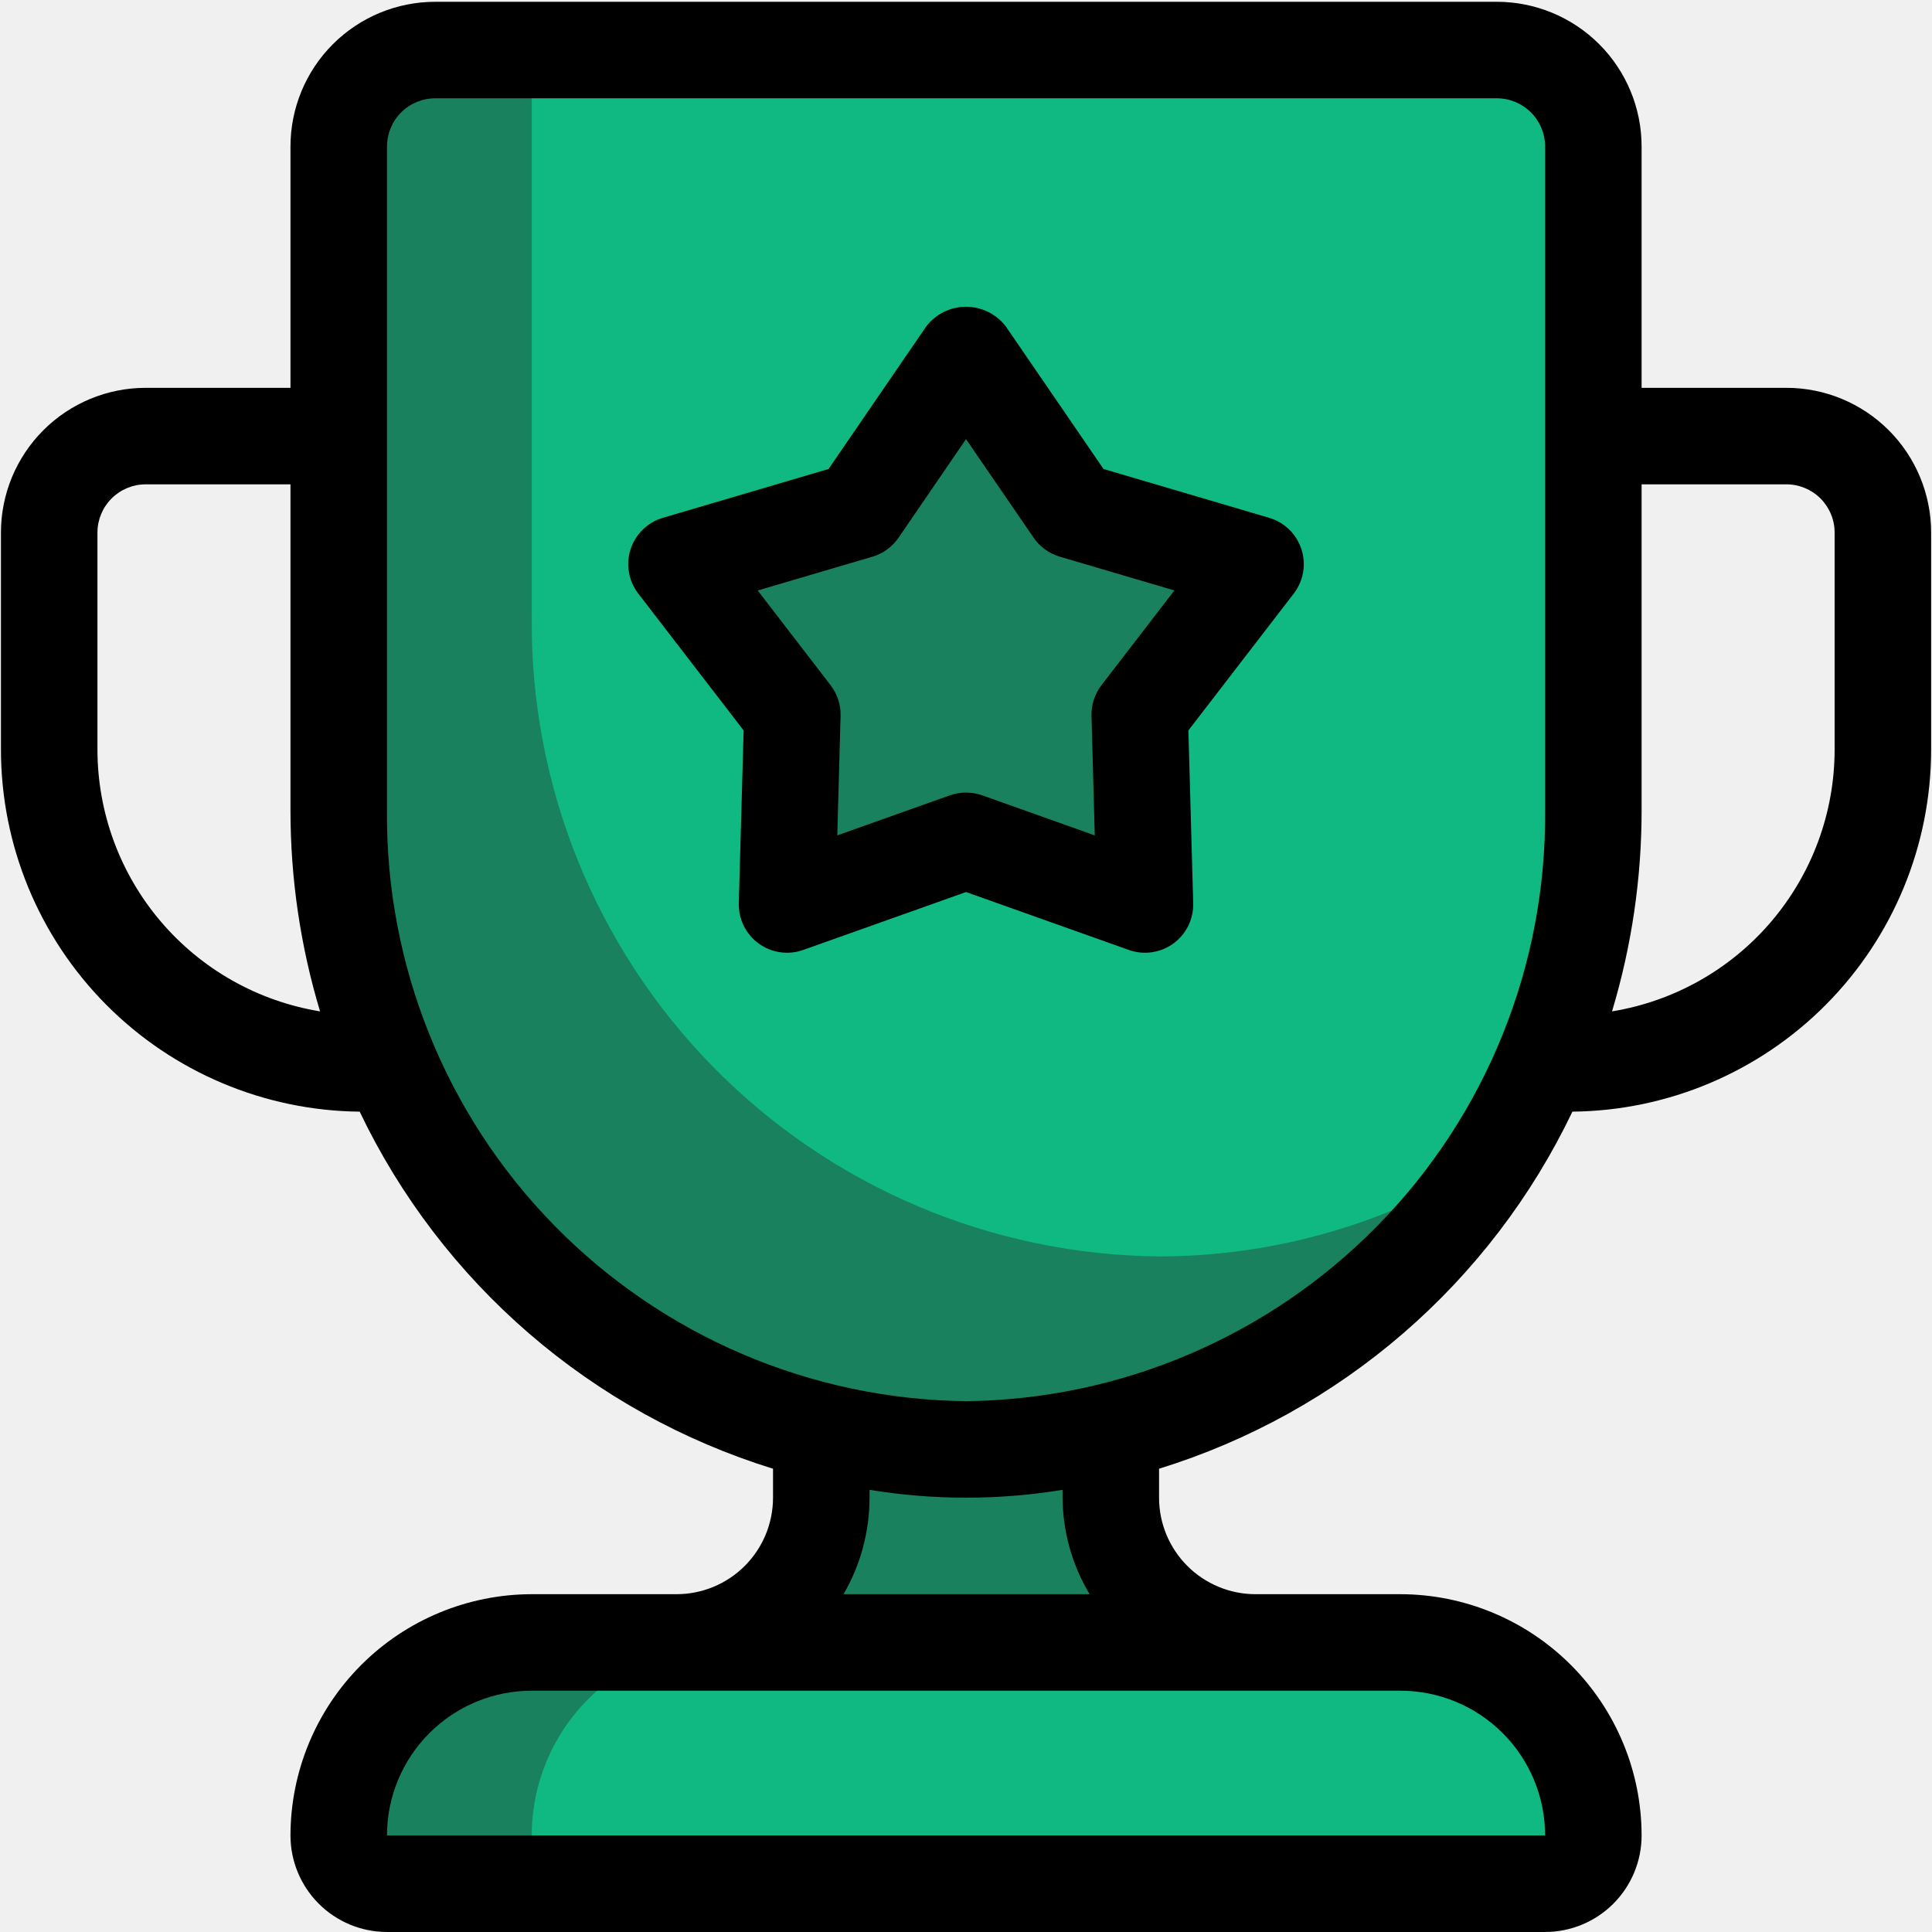
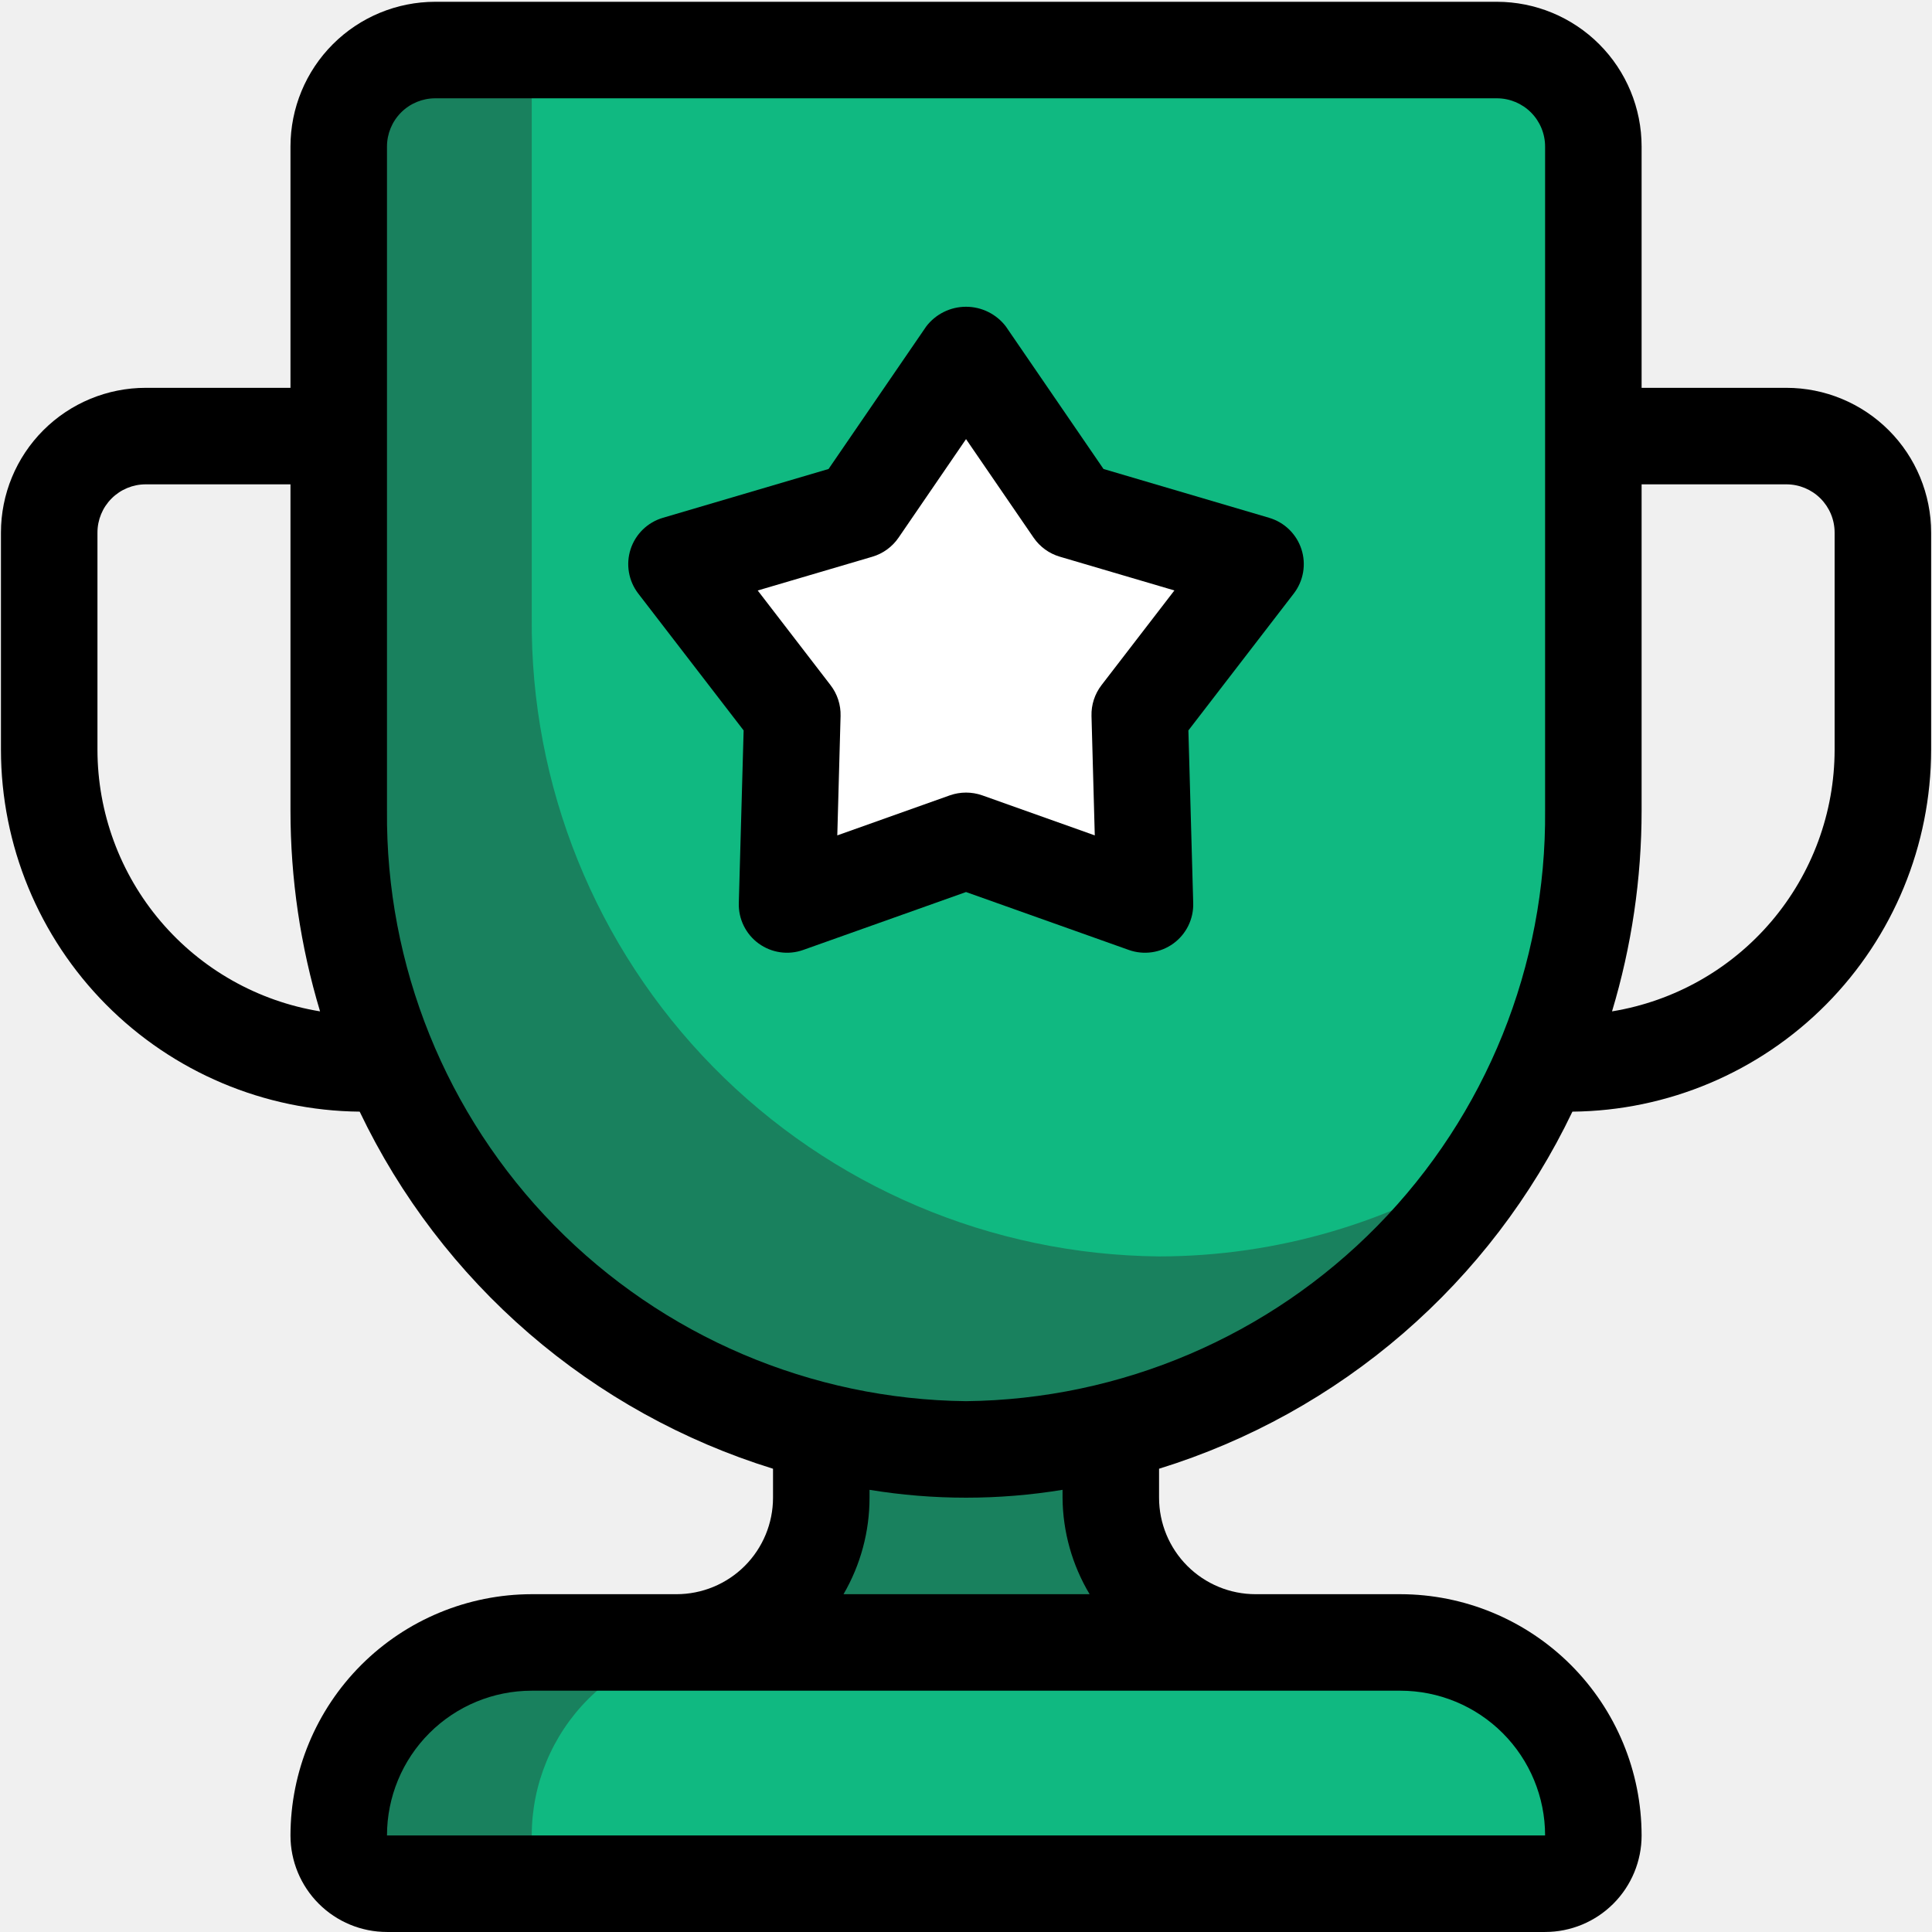
<svg xmlns="http://www.w3.org/2000/svg" width="725" height="725" viewBox="0 0 725 725" fill="none">
-   <path d="M416.839 501.179V562.022C416.839 576.43 422.563 590.247 432.751 600.436C442.938 610.624 456.756 616.346 471.163 616.346V652.562H253.867V616.346C268.274 616.346 282.092 610.624 292.28 600.436C302.467 590.247 308.191 576.43 308.191 562.022V501.179H416.839Z" fill="#19815E" />
+   <path d="M362.516 543.911C299.506 543.328 239.308 517.74 195.161 472.776C151.015 427.812 126.539 367.154 127.113 304.144V54.996C127.113 45.392 130.928 36.18 137.718 29.388C144.511 22.596 153.722 18.781 163.329 18.781H561.704C571.308 18.781 580.52 22.596 587.312 29.388C594.102 36.18 597.919 45.392 597.919 54.996V304.144C598.493 367.154 574.015 427.812 529.87 472.776C485.724 517.74 425.526 543.328 362.516 543.911Z" fill="#10B981" />
+   <path d="M416.839 501.179V562.022C416.839 576.43 422.563 590.247 432.751 600.436C442.938 610.623 456.756 616.346 471.163 616.346V652.562H253.867V616.346C268.274 616.346 282.092 610.623 292.28 600.436C302.467 590.247 308.191 576.43 308.191 562.022V501.179H416.839Z" fill="#19815E" />
  <path d="M525.487 616.343H199.544C180.333 616.343 161.91 623.974 148.327 637.558C134.743 651.141 127.112 669.564 127.112 688.775C127.112 693.577 129.02 698.184 132.416 701.579C135.811 704.974 140.418 706.883 145.22 706.883H579.811C584.613 706.883 589.22 704.974 592.615 701.579C596.01 698.184 597.919 693.577 597.919 688.775C597.919 669.564 590.288 651.141 576.703 637.558C563.121 623.974 544.698 616.343 525.487 616.343Z" fill="#10B981" />
  <path d="M199.544 688.775C199.544 669.564 207.174 651.141 220.759 637.558C234.342 623.974 252.765 616.343 271.975 616.343H199.544C180.333 616.343 161.91 623.974 148.327 637.558C134.743 651.141 127.112 669.564 127.112 688.775C127.112 693.577 129.02 698.184 132.416 701.579C135.811 704.974 140.418 706.883 145.22 706.883H217.652C212.849 706.883 208.243 704.974 204.847 701.579C201.452 698.184 199.544 693.577 199.544 688.775Z" fill="#19815E" />
-   <path d="M362.516 543.911C299.506 543.328 239.308 517.74 195.161 472.776C151.015 427.812 126.539 367.154 127.113 304.144V54.996C127.113 45.392 130.928 36.18 137.718 29.388C144.511 22.596 153.722 18.781 163.329 18.781H561.704C571.308 18.781 580.52 22.596 587.312 29.388C594.102 36.18 597.919 45.392 597.919 54.996V304.144C598.494 367.154 574.015 427.812 529.87 472.776C485.724 517.74 425.526 543.328 362.516 543.911Z" fill="#10B981" />
-   <path d="M434.948 471.479C371.938 470.896 311.74 445.308 267.592 400.344C223.447 355.38 198.97 294.722 199.544 231.712V18.781H163.329C153.722 18.781 144.511 22.596 137.718 29.388C130.928 36.18 127.113 45.392 127.113 54.996V304.144C126.539 367.154 151.015 427.812 195.161 472.776C239.308 517.74 299.506 543.328 362.516 543.911C401.932 543.794 440.679 533.726 475.164 514.636C509.651 495.549 538.757 468.059 559.784 434.72C522.558 458.693 479.224 471.454 434.948 471.479Z" fill="#19815E" />
-   <path d="M362.515 315.533L295.371 339.399L297.327 268.162L253.867 211.684L322.225 191.53L362.515 132.751L402.805 191.53L471.163 211.684L427.704 268.162L429.659 339.399L362.515 315.533Z" fill="#19815E" />
-   <path d="M476.286 194.318L414.103 175.992L377.452 122.502C375.698 120.204 373.438 118.342 370.847 117.06C368.255 115.778 365.405 115.112 362.513 115.112C359.623 115.112 356.771 115.778 354.18 117.06C351.589 118.342 349.329 120.204 347.574 122.502L310.924 175.992L248.741 194.318C245.92 195.149 243.343 196.655 241.233 198.707C239.124 200.757 237.547 203.292 236.638 206.09C235.729 208.887 235.513 211.864 236.015 214.763C236.514 217.663 237.713 220.397 239.506 222.729L279.054 274.101L277.243 338.91C277.161 341.852 277.797 344.77 279.097 347.41C280.395 350.05 282.319 352.335 284.7 354.064C287.081 355.794 289.848 356.918 292.761 357.338C295.673 357.758 298.645 357.461 301.417 356.474L362.513 334.745L423.591 356.474C426.364 357.461 429.335 357.758 432.249 357.338C435.162 356.918 437.927 355.794 440.309 354.064C442.69 352.335 444.613 350.05 445.913 347.41C447.211 344.77 447.849 341.852 447.765 338.91L445.955 274.101L485.502 222.729C487.297 220.397 488.496 217.663 488.996 214.763C489.495 211.864 489.282 208.887 488.373 206.09C487.462 203.292 485.885 200.757 483.777 198.707C481.667 196.655 479.09 195.149 476.267 194.318H476.286ZM413.342 257.116C410.805 260.415 409.482 264.49 409.594 268.651L410.825 313.486L368.579 298.457C364.654 297.08 360.375 297.08 356.447 298.457L314.201 313.486L315.433 268.669C315.547 264.508 314.223 260.434 311.684 257.134L284.341 221.588L327.366 208.913C331.36 207.734 334.826 205.213 337.18 201.778L362.513 164.784L387.864 201.76C390.218 205.195 393.684 207.716 397.679 208.895L440.703 221.57L413.342 257.116Z" fill="black" />
-   <path d="M670.35 145.536H616.027V54.996C616.027 40.589 610.303 26.771 600.115 16.584C589.928 6.396 576.109 0.673 561.703 0.673H163.328C148.921 0.673 135.103 6.396 124.915 16.584C114.728 26.771 109.004 40.589 109.004 54.996V145.536H54.68C40.272 145.536 26.455 151.26 16.267 161.448C6.079 171.635 0.356 185.453 0.356 199.86V281.346C0.388 317.149 14.543 351.493 39.747 376.922C64.951 402.349 99.169 416.808 134.971 417.156C150.181 448.984 171.815 477.321 198.51 500.382C225.204 523.442 256.383 540.73 290.083 551.155V562.019C290.083 571.624 286.268 580.835 279.476 587.628C272.683 594.42 263.472 598.235 253.867 598.235H199.543C175.54 598.264 152.528 607.813 135.554 624.785C118.581 641.76 109.033 664.771 109.004 688.775C109.004 698.379 112.819 707.591 119.611 714.383C126.404 721.176 135.615 724.991 145.22 724.991H579.811C589.415 724.991 598.627 721.176 605.419 714.383C612.211 707.591 616.027 698.379 616.027 688.775C615.998 664.771 606.449 641.76 589.477 624.785C572.502 607.813 549.491 598.264 525.487 598.235H471.163C461.558 598.235 452.347 594.42 445.555 587.628C438.762 580.835 434.947 571.624 434.947 562.019V551.155C468.648 540.73 499.826 523.442 526.521 500.382C553.215 477.321 574.849 448.984 590.06 417.156C625.861 416.808 660.08 402.349 685.284 376.922C710.487 351.493 724.642 317.149 724.674 281.346V199.86C724.674 185.453 718.95 171.635 708.763 161.448C698.575 151.26 684.757 145.536 670.35 145.536ZM36.572 281.346V199.86C36.572 195.058 38.48 190.451 41.876 187.056C45.272 183.661 49.877 181.752 54.68 181.752H109.004V304.144C109.004 329.678 112.745 355.076 120.104 379.527C96.802 375.719 75.611 363.757 60.311 345.774C45.011 327.791 36.598 304.957 36.572 281.346ZM579.811 688.775H145.22C145.22 674.368 150.944 660.55 161.131 650.363C171.319 640.175 185.137 634.451 199.543 634.451H525.487C539.893 634.451 553.712 640.175 563.899 650.363C574.087 660.55 579.811 674.368 579.811 688.775ZM408.89 598.235H316.539C322.938 587.24 326.306 574.742 326.299 562.019V559.068C350.283 563.003 374.747 563.003 398.731 559.068V562.019C398.825 574.782 402.333 587.285 408.89 598.235ZM362.515 525.803C304.329 525.153 248.775 501.452 208.04 459.9C167.304 418.345 144.713 362.332 145.22 304.144V54.996C145.22 50.194 147.128 45.588 150.523 42.192C153.919 38.796 158.525 36.889 163.328 36.889H561.703C566.505 36.889 571.112 38.796 574.507 42.192C577.902 45.588 579.811 50.194 579.811 54.996V304.144C580.318 362.332 557.726 418.345 516.99 459.9C476.255 501.452 420.701 525.153 362.515 525.803ZM688.458 281.346C688.433 304.957 680.02 327.791 664.719 345.774C649.419 363.757 628.228 375.719 604.926 379.527C612.285 355.076 616.027 329.678 616.027 304.144V181.752H670.35C675.153 181.752 679.759 183.661 683.155 187.056C686.55 190.451 688.458 195.058 688.458 199.86V281.346Z" fill="black" />
+   <path d="M434.948 471.48C371.938 470.896 311.74 445.308 267.592 400.344C223.447 355.38 198.97 294.722 199.544 231.712V18.781H163.329C153.722 18.781 144.511 22.596 137.718 29.388C130.928 36.18 127.113 45.392 127.113 54.996V304.144C126.539 367.154 151.015 427.812 195.161 472.776C239.308 517.74 299.506 543.328 362.516 543.911C401.932 543.794 440.679 533.726 475.164 514.636C509.651 495.549 538.757 468.059 559.784 434.72C522.558 458.693 479.224 471.454 434.948 471.48Z" fill="#19815E" />
+   <path d="M362.515 315.533L295.371 339.399L297.327 268.162L253.867 211.684L322.225 191.529L362.515 132.751L402.805 191.529L471.163 211.684L427.704 268.162L429.659 339.399L362.515 315.533Z" fill="white" />
+   <path d="M476.286 194.318L414.103 175.992L377.452 122.502C375.698 120.204 373.438 118.342 370.847 117.06C368.255 115.778 365.405 115.112 362.513 115.112C359.623 115.112 356.771 115.778 354.18 117.06C351.589 118.342 349.329 120.204 347.574 122.502L310.924 175.992L248.741 194.318C245.92 195.149 243.343 196.655 241.233 198.707C239.124 200.757 237.547 203.292 236.638 206.09C235.729 208.887 235.513 211.864 236.015 214.763C236.514 217.663 237.713 220.397 239.506 222.729L279.054 274.101L277.243 338.91C277.161 341.852 277.797 344.77 279.097 347.41C280.395 350.05 282.319 352.335 284.7 354.064C287.081 355.794 289.848 356.918 292.761 357.338C295.673 357.758 298.645 357.461 301.417 356.474L362.513 334.745L423.591 356.474C426.364 357.461 429.335 357.758 432.249 357.338C435.162 356.918 437.927 355.794 440.309 354.064C442.69 352.335 444.613 350.05 445.913 347.41C447.211 344.77 447.849 341.852 447.765 338.91L445.955 274.101L485.502 222.729C487.297 220.397 488.496 217.663 488.995 214.763C489.495 211.864 489.282 208.887 488.373 206.09C487.462 203.292 485.885 200.757 483.777 198.707C481.667 196.655 479.09 195.149 476.267 194.318H476.286ZM413.342 257.116C410.805 260.415 409.482 264.49 409.594 268.651L410.825 313.486L368.579 298.457C364.654 297.08 360.375 297.08 356.447 298.457L314.201 313.486L315.433 268.669C315.547 264.508 314.223 260.434 311.684 257.134L284.341 221.588L327.366 208.913C331.36 207.734 334.826 205.213 337.18 201.778L362.513 164.784L387.864 201.76C390.218 205.195 393.684 207.716 397.679 208.895L440.703 221.57L413.342 257.116Z" fill="black" />
+   <path d="M670.35 145.536H616.027V54.996C616.027 40.589 610.303 26.771 600.115 16.584C589.927 6.396 576.109 0.673 561.703 0.673H163.328C148.921 0.673 135.103 6.396 124.915 16.584C114.728 26.771 109.004 40.589 109.004 54.996V145.536H54.68C40.272 145.536 26.455 151.26 16.267 161.448C6.079 171.635 0.356 185.453 0.356 199.86V281.346C0.388 317.149 14.543 351.493 39.747 376.922C64.951 402.349 99.169 416.808 134.971 417.156C150.181 448.984 171.815 477.321 198.51 500.382C225.204 523.442 256.383 540.73 290.083 551.155V562.019C290.083 571.624 286.268 580.835 279.476 587.628C272.683 594.42 263.472 598.235 253.867 598.235H199.543C175.54 598.264 152.528 607.813 135.554 624.785C118.581 641.76 109.033 664.771 109.004 688.775C109.004 698.379 112.819 707.591 119.611 714.383C126.404 721.176 135.615 724.991 145.22 724.991H579.811C589.415 724.991 598.627 721.176 605.419 714.383C612.211 707.591 616.027 698.379 616.027 688.775C615.998 664.771 606.449 641.76 589.477 624.785C572.502 607.813 549.491 598.264 525.487 598.235H471.163C461.558 598.235 452.347 594.42 445.555 587.628C438.762 580.835 434.947 571.624 434.947 562.019V551.155C468.648 540.73 499.826 523.442 526.521 500.382C553.215 477.321 574.849 448.984 590.06 417.156C625.861 416.808 660.08 402.349 685.284 376.922C710.487 351.493 724.642 317.149 724.674 281.346V199.86C724.674 185.453 718.95 171.635 708.763 161.448C698.575 151.26 684.757 145.536 670.35 145.536ZM36.572 281.346V199.86C36.572 195.058 38.48 190.451 41.876 187.056C45.272 183.661 49.877 181.752 54.68 181.752H109.004V304.144C109.004 329.678 112.745 355.076 120.104 379.527C96.802 375.719 75.611 363.757 60.311 345.774C45.011 327.791 36.598 304.957 36.572 281.346ZM579.811 688.775H145.22C145.22 674.368 150.944 660.55 161.131 650.363C171.319 640.175 185.137 634.451 199.543 634.451H525.487C539.893 634.451 553.712 640.175 563.899 650.363C574.087 660.55 579.811 674.368 579.811 688.775ZM408.89 598.235H316.539C322.938 587.24 326.306 574.742 326.299 562.019V559.068C350.283 563.003 374.747 563.003 398.731 559.068V562.019C398.825 574.782 402.333 587.285 408.89 598.235ZM362.515 525.803C304.329 525.153 248.775 501.452 208.04 459.9C167.304 418.345 144.713 362.332 145.22 304.144V54.996C145.22 50.194 147.128 45.588 150.523 42.192C153.919 38.796 158.525 36.889 163.328 36.889H561.703C566.505 36.889 571.112 38.796 574.507 42.192C577.902 45.588 579.811 50.194 579.811 54.996V304.144C580.318 362.332 557.726 418.345 516.99 459.9C476.255 501.452 420.701 525.153 362.515 525.803ZM688.458 281.346C688.433 304.957 680.02 327.791 664.719 345.774C649.419 363.757 628.228 375.719 604.926 379.527C612.285 355.076 616.027 329.678 616.027 304.144V181.752H670.35C675.153 181.752 679.759 183.661 683.155 187.056C686.55 190.451 688.458 195.058 688.458 199.86V281.346Z" fill="black" />
</svg>
